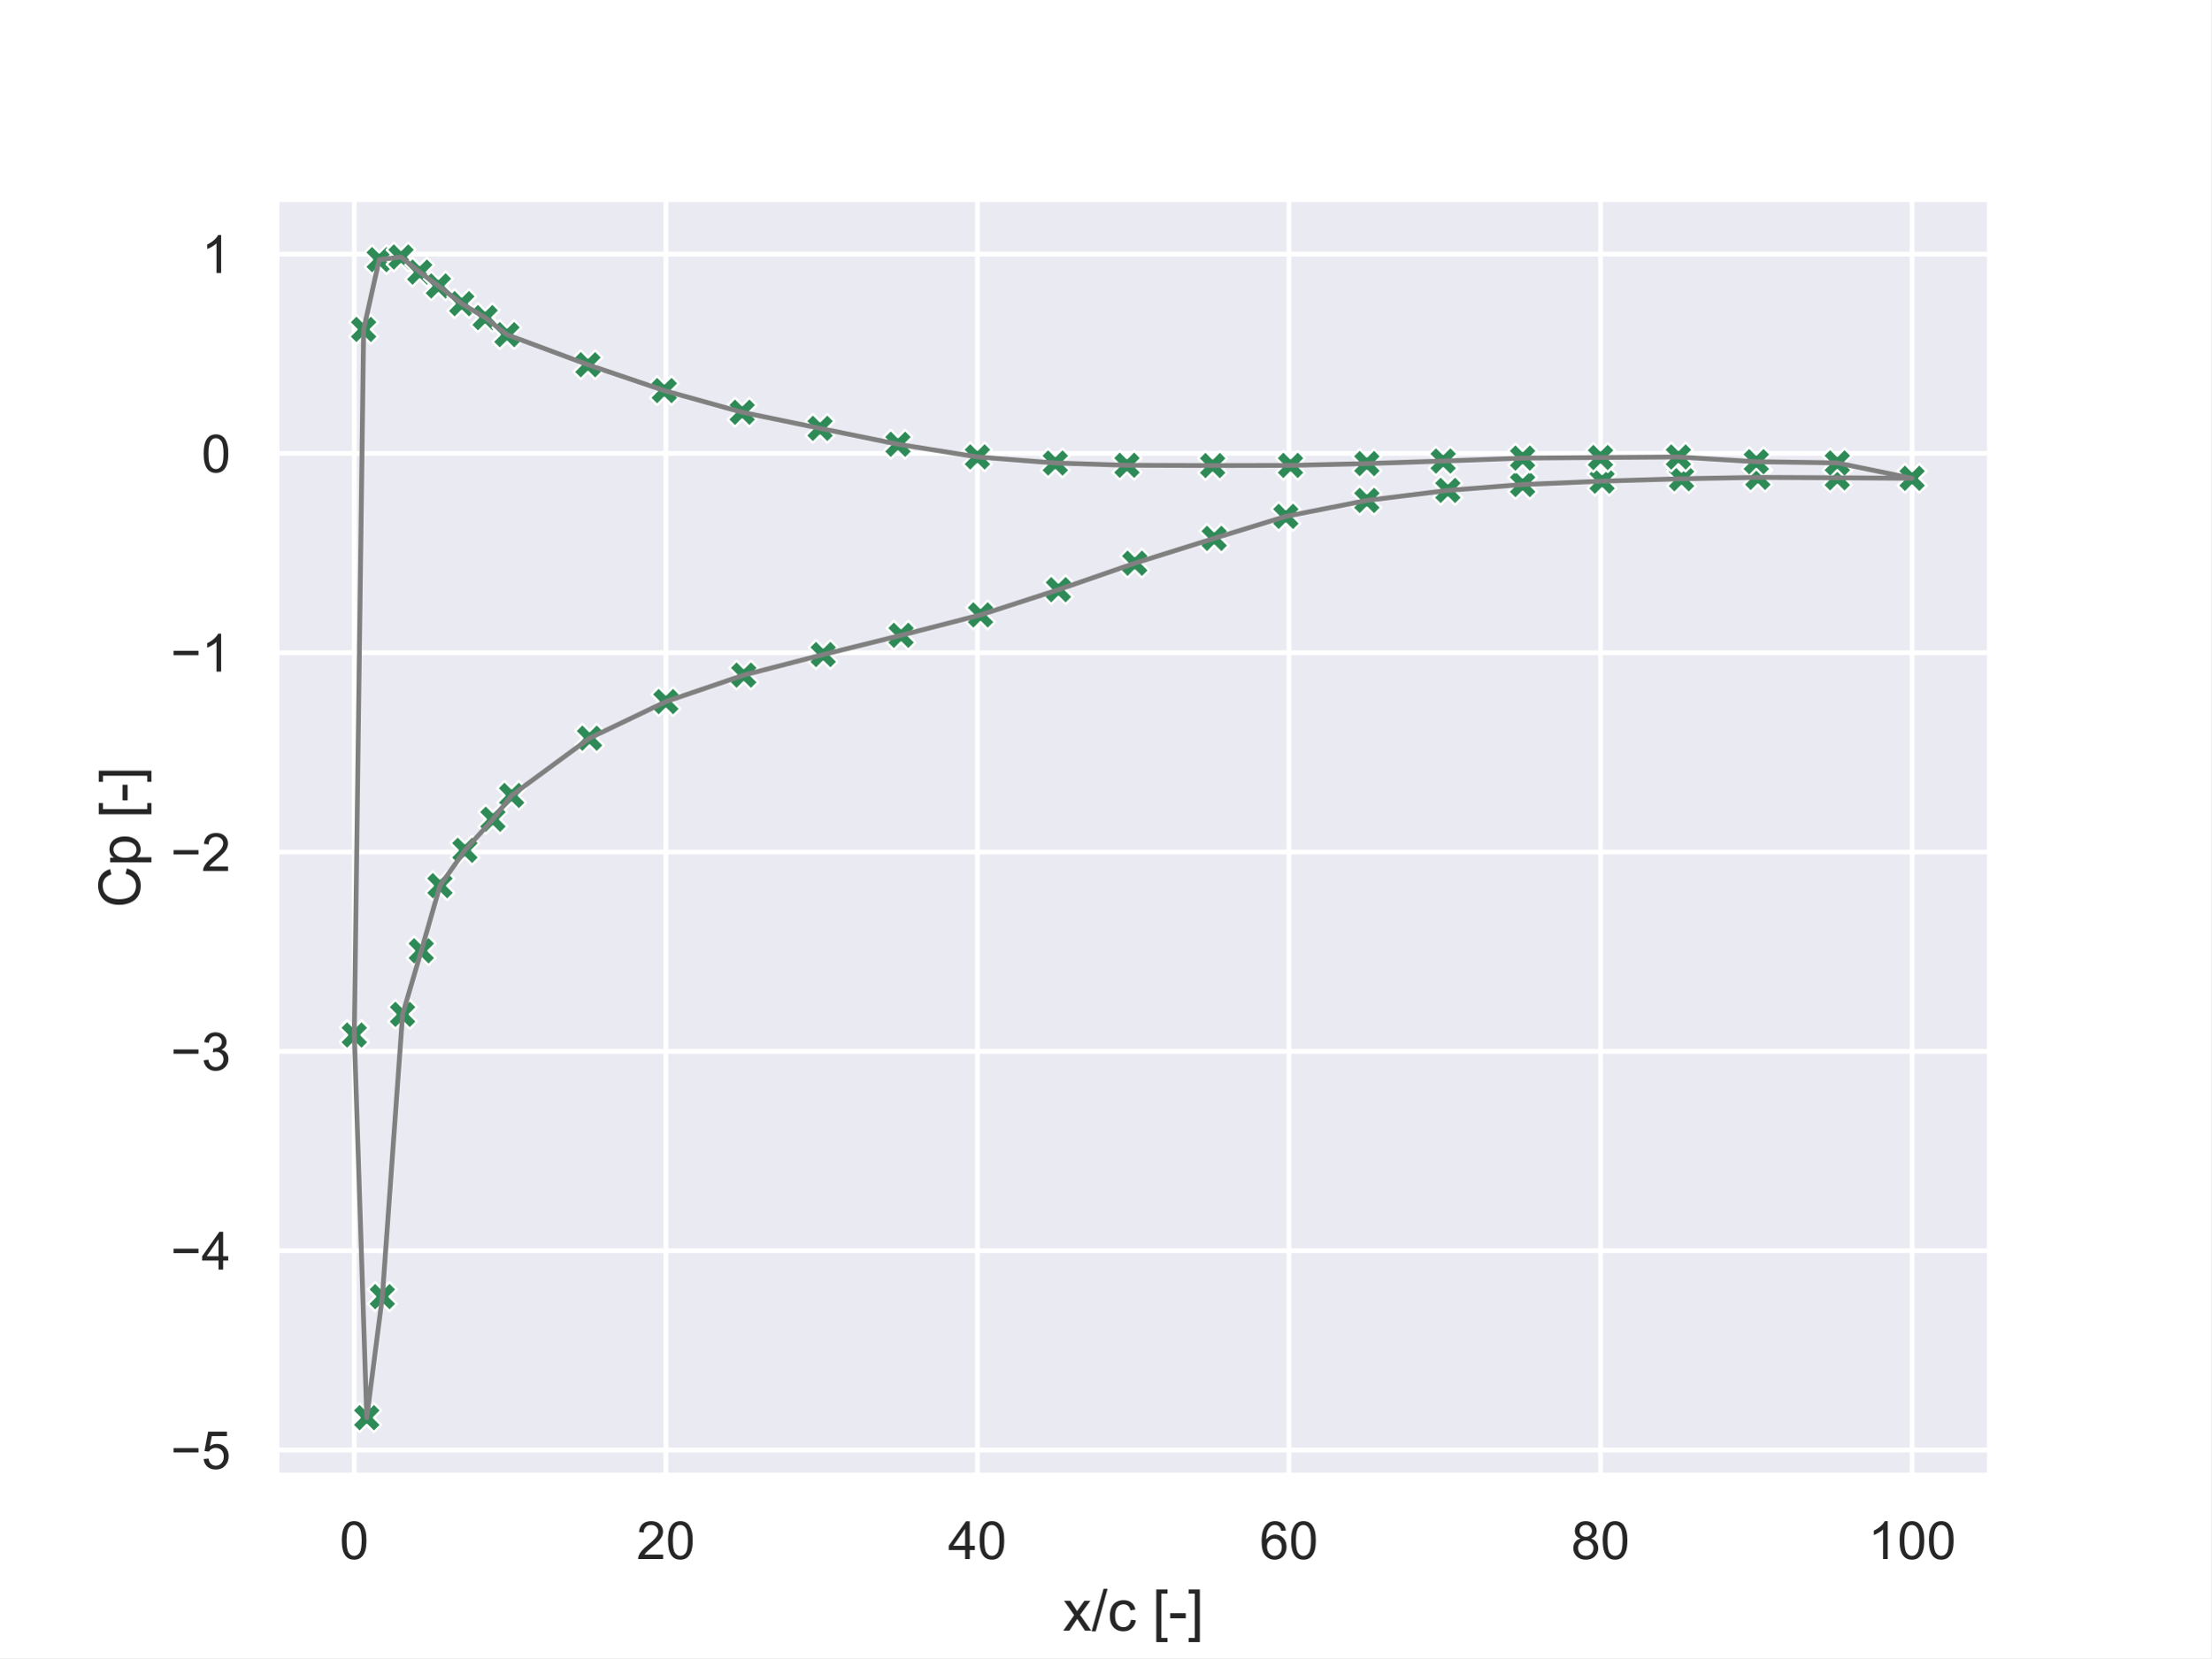
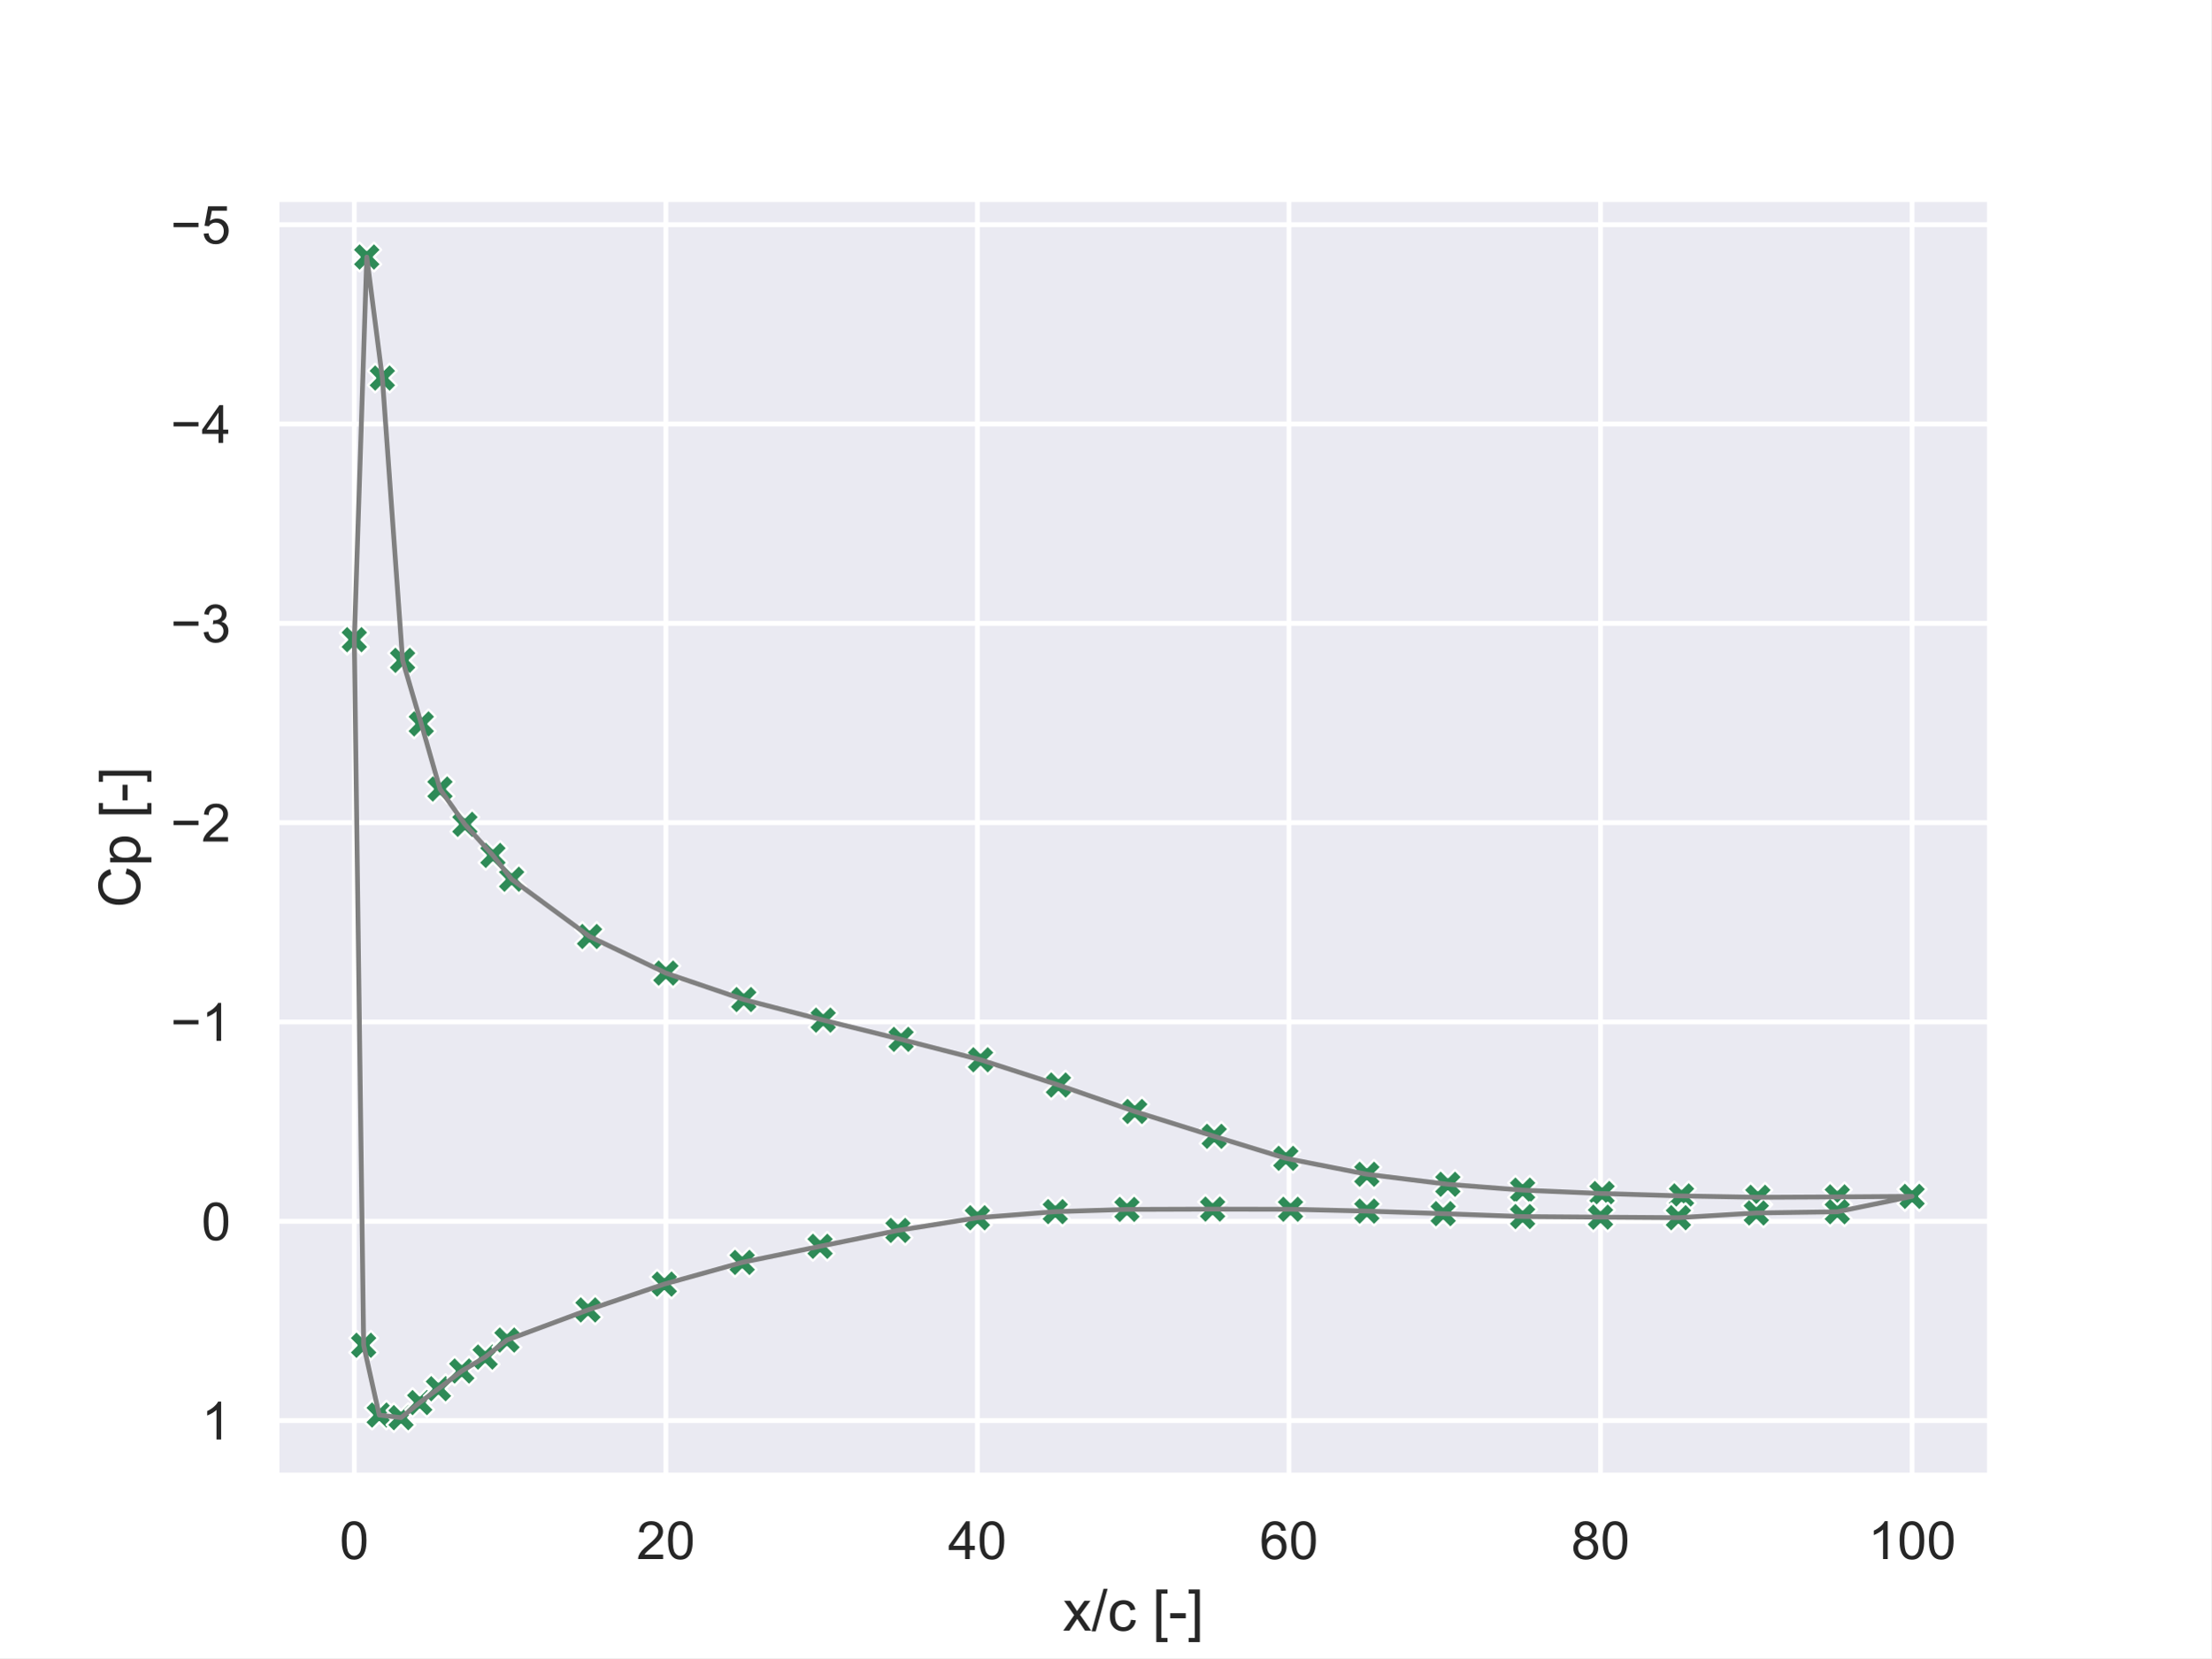
<svg xmlns="http://www.w3.org/2000/svg" xmlns:xlink="http://www.w3.org/1999/xlink" width="460.8pt" height="345.6pt" viewBox="0 0 460.8 345.6" version="1.1">
  <defs>
    <style type="text/css">*{stroke-linejoin: round; stroke-linecap: butt}</style>
  </defs>
  <g id="figure_1">
    <g id="patch_1">
      <path d="M 0 345.6  L 460.8 345.6  L 460.8 0  L 0 0  z " style="fill: #ffffff" />
    </g>
    <g id="axes_1">
      <g id="patch_2">
        <path d="M 57.6 307.584  L 414.72 307.584  L 414.72 41.472  L 57.6 41.472  z " style="fill: #eaeaf2" />
      </g>
      <g id="matplotlib.axis_1">
        <g id="xtick_1">
          <g id="line2d_1">
-             <path d="M 73.833 307.584  L 73.833 41.472  " clip-path="url(#pbe735b0cb4)" style="fill: none; stroke: #ffffff; stroke-linecap: round" />
+             <path d="M 73.833 307.584  L 73.833 41.472  " clip-path="url(#p6b7eba28d1)" style="fill: none; stroke: #ffffff; stroke-linecap: round" />
          </g>
          <g id="text_1">
            <g style="fill: #262626" transform="translate(70.77421 324.9576) scale(0.11 -0.11)">
              <defs>
                <path id="ArialMT-30" d="M 266 2259  Q 266 3072 433 3567  Q 600 4063 929 4331  Q 1259 4600 1759 4600  Q 2128 4600 2406 4451  Q 2684 4303 2865 4023  Q 3047 3744 3150 3342  Q 3253 2941 3253 2259  Q 3253 1453 3087 958  Q 2922 463 2592 192  Q 2263 -78 1759 -78  Q 1097 -78 719 397  Q 266 969 266 2259  z M 844 2259  Q 844 1131 1108 757  Q 1372 384 1759 384  Q 2147 384 2411 759  Q 2675 1134 2675 2259  Q 2675 3391 2411 3762  Q 2147 4134 1753 4134  Q 1366 4134 1134 3806  Q 844 3388 844 2259  z " transform="scale(0.015625)" />
              </defs>
              <use xlink:href="#ArialMT-30" />
            </g>
          </g>
        </g>
        <g id="xtick_2">
          <g id="line2d_2">
-             <path d="M 138.764 307.584  L 138.764 41.472  " clip-path="url(#pbe735b0cb4)" style="fill: none; stroke: #ffffff; stroke-linecap: round" />
+             <path d="M 138.764 307.584  L 138.764 41.472  " clip-path="url(#p6b7eba28d1)" style="fill: none; stroke: #ffffff; stroke-linecap: round" />
          </g>
          <g id="text_2">
            <g style="fill: #262626" transform="translate(132.6466 324.9576) scale(0.11 -0.11)">
              <defs>
                <path id="ArialMT-32" d="M 3222 541  L 3222 0  L 194 0  Q 188 203 259 391  Q 375 700 629 1000  Q 884 1300 1366 1694  Q 2113 2306 2375 2664  Q 2638 3022 2638 3341  Q 2638 3675 2398 3904  Q 2159 4134 1775 4134  Q 1369 4134 1125 3890  Q 881 3647 878 3216  L 300 3275  Q 359 3922 746 4261  Q 1134 4600 1788 4600  Q 2447 4600 2831 4234  Q 3216 3869 3216 3328  Q 3216 3053 3103 2787  Q 2991 2522 2730 2228  Q 2469 1934 1863 1422  Q 1356 997 1212 845  Q 1069 694 975 541  L 3222 541  z " transform="scale(0.015625)" />
              </defs>
              <use xlink:href="#ArialMT-32" />
              <use xlink:href="#ArialMT-30" x="55.615" />
            </g>
          </g>
        </g>
        <g id="xtick_3">
          <g id="line2d_3">
-             <path d="M 203.695 307.584  L 203.695 41.472  " clip-path="url(#pbe735b0cb4)" style="fill: none; stroke: #ffffff; stroke-linecap: round" />
+             <path d="M 203.695 307.584  L 203.695 41.472  " clip-path="url(#p6b7eba28d1)" style="fill: none; stroke: #ffffff; stroke-linecap: round" />
          </g>
          <g id="text_3">
            <g style="fill: #262626" transform="translate(197.5775 324.9576) scale(0.11 -0.11)">
              <defs>
                <path id="ArialMT-34" d="M 2069 0  L 2069 1097  L 81 1097  L 81 1613  L 2172 4581  L 2631 4581  L 2631 1613  L 3250 1613  L 3250 1097  L 2631 1097  L 2631 0  L 2069 0  z M 2069 1613  L 2069 3678  L 634 1613  L 2069 1613  z " transform="scale(0.015625)" />
              </defs>
              <use xlink:href="#ArialMT-34" />
              <use xlink:href="#ArialMT-30" x="55.615" />
            </g>
          </g>
        </g>
        <g id="xtick_4">
          <g id="line2d_4">
-             <path d="M 268.625 307.584  L 268.625 41.472  " clip-path="url(#pbe735b0cb4)" style="fill: none; stroke: #ffffff; stroke-linecap: round" />
+             <path d="M 268.625 307.584  L 268.625 41.472  " clip-path="url(#p6b7eba28d1)" style="fill: none; stroke: #ffffff; stroke-linecap: round" />
          </g>
          <g id="text_4">
            <g style="fill: #262626" transform="translate(262.5084 324.9576) scale(0.11 -0.11)">
              <defs>
                <path id="ArialMT-36" d="M 3184 3459  L 2625 3416  Q 2550 3747 2413 3897  Q 2184 4138 1850 4138  Q 1581 4138 1378 3988  Q 1113 3794 959 3422  Q 806 3050 800 2363  Q 1003 2672 1297 2822  Q 1591 2972 1913 2972  Q 2475 2972 2870 2558  Q 3266 2144 3266 1488  Q 3266 1056 3080 686  Q 2894 316 2569 119  Q 2244 -78 1831 -78  Q 1128 -78 684 439  Q 241 956 241 2144  Q 241 3472 731 4075  Q 1159 4600 1884 4600  Q 2425 4600 2770 4297  Q 3116 3994 3184 3459  z M 888 1484  Q 888 1194 1011 928  Q 1134 663 1356 523  Q 1578 384 1822 384  Q 2178 384 2434 671  Q 2691 959 2691 1453  Q 2691 1928 2437 2201  Q 2184 2475 1800 2475  Q 1419 2475 1153 2201  Q 888 1928 888 1484  z " transform="scale(0.015625)" />
              </defs>
              <use xlink:href="#ArialMT-36" />
              <use xlink:href="#ArialMT-30" x="55.615" />
            </g>
          </g>
        </g>
        <g id="xtick_5">
          <g id="line2d_5">
-             <path d="M 333.556 307.584  L 333.556 41.472  " clip-path="url(#pbe735b0cb4)" style="fill: none; stroke: #ffffff; stroke-linecap: round" />
+             <path d="M 333.556 307.584  L 333.556 41.472  " clip-path="url(#p6b7eba28d1)" style="fill: none; stroke: #ffffff; stroke-linecap: round" />
          </g>
          <g id="text_5">
            <g style="fill: #262626" transform="translate(327.4393 324.9576) scale(0.11 -0.11)">
              <defs>
                <path id="ArialMT-38" d="M 1131 2484  Q 781 2613 612 2850  Q 444 3088 444 3419  Q 444 3919 803 4259  Q 1163 4600 1759 4600  Q 2359 4600 2725 4251  Q 3091 3903 3091 3403  Q 3091 3084 2923 2848  Q 2756 2613 2416 2484  Q 2838 2347 3058 2040  Q 3278 1734 3278 1309  Q 3278 722 2862 322  Q 2447 -78 1769 -78  Q 1091 -78 675 323  Q 259 725 259 1325  Q 259 1772 486 2073  Q 713 2375 1131 2484  z M 1019 3438  Q 1019 3113 1228 2906  Q 1438 2700 1772 2700  Q 2097 2700 2305 2904  Q 2513 3109 2513 3406  Q 2513 3716 2298 3927  Q 2084 4138 1766 4138  Q 1444 4138 1231 3931  Q 1019 3725 1019 3438  z M 838 1322  Q 838 1081 952 856  Q 1066 631 1291 507  Q 1516 384 1775 384  Q 2178 384 2440 643  Q 2703 903 2703 1303  Q 2703 1709 2433 1975  Q 2163 2241 1756 2241  Q 1359 2241 1098 1978  Q 838 1716 838 1322  z " transform="scale(0.015625)" />
              </defs>
              <use xlink:href="#ArialMT-38" />
              <use xlink:href="#ArialMT-30" x="55.615" />
            </g>
          </g>
        </g>
        <g id="xtick_6">
          <g id="line2d_6">
-             <path d="M 398.487 307.584  L 398.487 41.472  " clip-path="url(#pbe735b0cb4)" style="fill: none; stroke: #ffffff; stroke-linecap: round" />
+             <path d="M 398.487 307.584  L 398.487 41.472  " clip-path="url(#p6b7eba28d1)" style="fill: none; stroke: #ffffff; stroke-linecap: round" />
          </g>
          <g id="text_6">
            <g style="fill: #262626" transform="translate(389.3117 324.9576) scale(0.11 -0.11)">
              <defs>
                <path id="ArialMT-31" d="M 2384 0  L 1822 0  L 1822 3584  Q 1619 3391 1289 3197  Q 959 3003 697 2906  L 697 3450  Q 1169 3672 1522 3987  Q 1875 4303 2022 4600  L 2384 4600  L 2384 0  z " transform="scale(0.015625)" />
              </defs>
              <use xlink:href="#ArialMT-31" />
              <use xlink:href="#ArialMT-30" x="55.615" />
              <use xlink:href="#ArialMT-30" x="111.23" />
            </g>
          </g>
        </g>
        <g id="text_7">
          <g style="fill: #262626" transform="translate(221.4947 339.8795) scale(0.12 -0.12)">
            <defs>
              <path id="ArialMT-78" d="M 47 0  L 1259 1725  L 138 3319  L 841 3319  L 1350 2541  Q 1494 2319 1581 2169  Q 1719 2375 1834 2534  L 2394 3319  L 3066 3319  L 1919 1756  L 3153 0  L 2463 0  L 1781 1031  L 1600 1309  L 728 0  L 47 0  z " transform="scale(0.015625)" />
              <path id="ArialMT-2f" d="M 0 -78  L 1328 4659  L 1778 4659  L 453 -78  L 0 -78  z " transform="scale(0.015625)" />
              <path id="ArialMT-63" d="M 2588 1216  L 3141 1144  Q 3050 572 2676 248  Q 2303 -75 1759 -75  Q 1078 -75 664 370  Q 250 816 250 1647  Q 250 2184 428 2587  Q 606 2991 970 3192  Q 1334 3394 1763 3394  Q 2303 3394 2647 3120  Q 2991 2847 3088 2344  L 2541 2259  Q 2463 2594 2264 2762  Q 2066 2931 1784 2931  Q 1359 2931 1093 2626  Q 828 2322 828 1663  Q 828 994 1084 691  Q 1341 388 1753 388  Q 2084 388 2306 591  Q 2528 794 2588 1216  z " transform="scale(0.015625)" />
              <path id="ArialMT-20" transform="scale(0.015625)" />
              <path id="ArialMT-5b" d="M 434 -1272  L 434 4581  L 1675 4581  L 1675 4116  L 997 4116  L 997 -806  L 1675 -806  L 1675 -1272  L 434 -1272  z " transform="scale(0.015625)" />
              <path id="ArialMT-2d" d="M 203 1375  L 203 1941  L 1931 1941  L 1931 1375  L 203 1375  z " transform="scale(0.015625)" />
              <path id="ArialMT-5d" d="M 1363 -1272  L 122 -1272  L 122 -806  L 800 -806  L 800 4116  L 122 4116  L 122 4581  L 1363 4581  L 1363 -1272  z " transform="scale(0.015625)" />
            </defs>
            <use xlink:href="#ArialMT-78" />
            <use xlink:href="#ArialMT-2f" x="50" />
            <use xlink:href="#ArialMT-63" x="77.783" />
            <use xlink:href="#ArialMT-20" x="127.783" />
            <use xlink:href="#ArialMT-5b" x="155.566" />
            <use xlink:href="#ArialMT-2d" x="183.35" />
            <use xlink:href="#ArialMT-5d" x="216.65" />
          </g>
        </g>
      </g>
      <g id="matplotlib.axis_2">
        <g id="ytick_1">
          <g id="line2d_7">
-             <path d="M 57.6 302.228  L 414.72 302.228  " clip-path="url(#pbe735b0cb4)" style="fill: none; stroke: #ffffff; stroke-linecap: round" />
+             <path d="M 57.6 46.828  L 414.72 46.828  " clip-path="url(#p6b7eba28d1)" style="fill: none; stroke: #ffffff; stroke-linecap: round" />
          </g>
          <g id="text_8">
-             <g style="fill: #262626" transform="translate(35.55828 306.1643) scale(0.11 -0.11)">
+             <g style="fill: #262626" transform="translate(35.55828 50.76526) scale(0.11 -0.11)">
              <defs>
                <path id="ArialMT-2212" d="M 3381 1997  L 356 1997  L 356 2522  L 3381 2522  L 3381 1997  z " transform="scale(0.015625)" />
                <path id="ArialMT-35" d="M 266 1200  L 856 1250  Q 922 819 1161 601  Q 1400 384 1738 384  Q 2144 384 2425 690  Q 2706 997 2706 1503  Q 2706 1984 2436 2262  Q 2166 2541 1728 2541  Q 1456 2541 1237 2417  Q 1019 2294 894 2097  L 366 2166  L 809 4519  L 3088 4519  L 3088 3981  L 1259 3981  L 1013 2750  Q 1425 3038 1878 3038  Q 2478 3038 2890 2622  Q 3303 2206 3303 1553  Q 3303 931 2941 478  Q 2500 -78 1738 -78  Q 1113 -78 717 272  Q 322 622 266 1200  z " transform="scale(0.015625)" />
              </defs>
              <use xlink:href="#ArialMT-2212" />
              <use xlink:href="#ArialMT-35" x="58.398" />
            </g>
          </g>
        </g>
        <g id="ytick_2">
          <g id="line2d_8">
-             <path d="M 57.6 260.682  L 414.72 260.682  " clip-path="url(#pbe735b0cb4)" style="fill: none; stroke: #ffffff; stroke-linecap: round" />
+             <path d="M 57.6 88.374  L 414.72 88.374  " clip-path="url(#p6b7eba28d1)" style="fill: none; stroke: #ffffff; stroke-linecap: round" />
          </g>
          <g id="text_9">
-             <g style="fill: #262626" transform="translate(35.55828 264.6187) scale(0.11 -0.11)">
+             <g style="fill: #262626" transform="translate(35.55828 92.31092) scale(0.11 -0.11)">
              <use xlink:href="#ArialMT-2212" />
              <use xlink:href="#ArialMT-34" x="58.398" />
            </g>
          </g>
        </g>
        <g id="ytick_3">
          <g id="line2d_9">
-             <path d="M 57.6 219.136  L 414.72 219.136  " clip-path="url(#pbe735b0cb4)" style="fill: none; stroke: #ffffff; stroke-linecap: round" />
+             <path d="M 57.6 129.92  L 414.72 129.92  " clip-path="url(#p6b7eba28d1)" style="fill: none; stroke: #ffffff; stroke-linecap: round" />
          </g>
          <g id="text_10">
-             <g style="fill: #262626" transform="translate(35.55828 223.073) scale(0.11 -0.11)">
+             <g style="fill: #262626" transform="translate(35.55828 133.8566) scale(0.11 -0.11)">
              <defs>
                <path id="ArialMT-33" d="M 269 1209  L 831 1284  Q 928 806 1161 595  Q 1394 384 1728 384  Q 2125 384 2398 659  Q 2672 934 2672 1341  Q 2672 1728 2419 1979  Q 2166 2231 1775 2231  Q 1616 2231 1378 2169  L 1441 2663  Q 1497 2656 1531 2656  Q 1891 2656 2178 2843  Q 2466 3031 2466 3422  Q 2466 3731 2256 3934  Q 2047 4138 1716 4138  Q 1388 4138 1169 3931  Q 950 3725 888 3313  L 325 3413  Q 428 3978 793 4289  Q 1159 4600 1703 4600  Q 2078 4600 2393 4439  Q 2709 4278 2876 4000  Q 3044 3722 3044 3409  Q 3044 3113 2884 2869  Q 2725 2625 2413 2481  Q 2819 2388 3044 2092  Q 3269 1797 3269 1353  Q 3269 753 2831 336  Q 2394 -81 1725 -81  Q 1122 -81 723 278  Q 325 638 269 1209  z " transform="scale(0.015625)" />
              </defs>
              <use xlink:href="#ArialMT-2212" />
              <use xlink:href="#ArialMT-33" x="58.398" />
            </g>
          </g>
        </g>
        <g id="ytick_4">
          <g id="line2d_10">
-             <path d="M 57.6 177.591  L 414.72 177.591  " clip-path="url(#pbe735b0cb4)" style="fill: none; stroke: #ffffff; stroke-linecap: round" />
+             <path d="M 57.6 171.465  L 414.72 171.465  " clip-path="url(#p6b7eba28d1)" style="fill: none; stroke: #ffffff; stroke-linecap: round" />
          </g>
          <g id="text_11">
-             <g style="fill: #262626" transform="translate(35.55828 181.5273) scale(0.11 -0.11)">
+             <g style="fill: #262626" transform="translate(35.55828 175.4023) scale(0.11 -0.11)">
              <use xlink:href="#ArialMT-2212" />
              <use xlink:href="#ArialMT-32" x="58.398" />
            </g>
          </g>
        </g>
        <g id="ytick_5">
          <g id="line2d_11">
-             <path d="M 57.6 136.045  L 414.72 136.045  " clip-path="url(#pbe735b0cb4)" style="fill: none; stroke: #ffffff; stroke-linecap: round" />
+             <path d="M 57.6 213.011  L 414.72 213.011  " clip-path="url(#p6b7eba28d1)" style="fill: none; stroke: #ffffff; stroke-linecap: round" />
          </g>
          <g id="text_12">
-             <g style="fill: #262626" transform="translate(35.55828 139.9817) scale(0.11 -0.11)">
+             <g style="fill: #262626" transform="translate(35.55828 216.9479) scale(0.11 -0.11)">
              <use xlink:href="#ArialMT-2212" />
              <use xlink:href="#ArialMT-31" x="58.398" />
            </g>
          </g>
        </g>
        <g id="ytick_6">
          <g id="line2d_12">
-             <path d="M 57.6 94.499  L 414.72 94.499  " clip-path="url(#pbe735b0cb4)" style="fill: none; stroke: #ffffff; stroke-linecap: round" />
+             <path d="M 57.6 254.557  L 414.72 254.557  " clip-path="url(#p6b7eba28d1)" style="fill: none; stroke: #ffffff; stroke-linecap: round" />
          </g>
          <g id="text_13">
-             <g style="fill: #262626" transform="translate(41.98297 98.436) scale(0.11 -0.11)">
+             <g style="fill: #262626" transform="translate(41.98297 258.4936) scale(0.11 -0.11)">
              <use xlink:href="#ArialMT-30" />
            </g>
          </g>
        </g>
        <g id="ytick_7">
          <g id="line2d_13">
-             <path d="M 57.6 52.954  L 414.72 52.954  " clip-path="url(#pbe735b0cb4)" style="fill: none; stroke: #ffffff; stroke-linecap: round" />
+             <path d="M 57.6 296.102  L 414.72 296.102  " clip-path="url(#p6b7eba28d1)" style="fill: none; stroke: #ffffff; stroke-linecap: round" />
          </g>
          <g id="text_14">
-             <g style="fill: #262626" transform="translate(41.98297 56.89034) scale(0.11 -0.11)">
+             <g style="fill: #262626" transform="translate(41.98297 300.0393) scale(0.11 -0.11)">
              <use xlink:href="#ArialMT-31" />
            </g>
          </g>
        </g>
        <g id="text_15">
          <g style="fill: #262626" transform="translate(29.17328 189.1961) rotate(-90) scale(0.12 -0.12)">
            <defs>
              <path id="ArialMT-43" d="M 3763 1606  L 4369 1453  Q 4178 706 3683 314  Q 3188 -78 2472 -78  Q 1731 -78 1267 223  Q 803 525 561 1097  Q 319 1669 319 2325  Q 319 3041 592 3573  Q 866 4106 1370 4382  Q 1875 4659 2481 4659  Q 3169 4659 3637 4309  Q 4106 3959 4291 3325  L 3694 3184  Q 3534 3684 3231 3912  Q 2928 4141 2469 4141  Q 1941 4141 1586 3887  Q 1231 3634 1087 3207  Q 944 2781 944 2328  Q 944 1744 1114 1308  Q 1284 872 1643 656  Q 2003 441 2422 441  Q 2931 441 3284 734  Q 3638 1028 3763 1606  z " transform="scale(0.015625)" />
              <path id="ArialMT-70" d="M 422 -1272  L 422 3319  L 934 3319  L 934 2888  Q 1116 3141 1344 3267  Q 1572 3394 1897 3394  Q 2322 3394 2647 3175  Q 2972 2956 3137 2557  Q 3303 2159 3303 1684  Q 3303 1175 3120 767  Q 2938 359 2589 142  Q 2241 -75 1856 -75  Q 1575 -75 1351 44  Q 1128 163 984 344  L 984 -1272  L 422 -1272  z M 931 1641  Q 931 1000 1190 694  Q 1450 388 1819 388  Q 2194 388 2461 705  Q 2728 1022 2728 1688  Q 2728 2322 2467 2637  Q 2206 2953 1844 2953  Q 1484 2953 1207 2617  Q 931 2281 931 1641  z " transform="scale(0.015625)" />
            </defs>
            <use xlink:href="#ArialMT-43" />
            <use xlink:href="#ArialMT-70" x="72.217" />
            <use xlink:href="#ArialMT-20" x="127.832" />
            <use xlink:href="#ArialMT-5b" x="155.615" />
            <use xlink:href="#ArialMT-2d" x="183.398" />
            <use xlink:href="#ArialMT-5d" x="216.699" />
          </g>
        </g>
      </g>
      <g id="PathCollection_1">
        <defs>
-           <path id="m3f6eb5a1f5" d="M -1.5 3  L 0 1.5  L 1.5 3  L 3 1.5  L 1.5 0  L 3 -1.5  L 1.5 -3  L 0 -1.5  L -1.5 -3  L -3 -1.5  L -1.5 0  L -3 1.5  z " style="stroke: #ffffff; stroke-width: 0.48" />
+           <path id="mdab02cd909" d="M -1.5 3  L 0 1.5  L 1.5 3  L 3 1.5  L 1.5 0  L 3 -1.5  L 1.5 -3  L 0 -1.5  L -1.5 -3  L -3 -1.5  L -1.5 0  L -3 1.5  z " style="stroke: #ffffff; stroke-width: 0.48" />
        </defs>
-         <g clip-path="url(#pbe735b0cb4)">
-           <use xlink:href="#m3f6eb5a1f5" x="398.487" y="99.692" style="fill: #2e8b57; stroke: #ffffff; stroke-width: 0.48" />
-           <use xlink:href="#m3f6eb5a1f5" x="382.904" y="99.582" style="fill: #2e8b57; stroke: #ffffff; stroke-width: 0.48" />
-           <use xlink:href="#m3f6eb5a1f5" x="366.346" y="99.497" style="fill: #2e8b57; stroke: #ffffff; stroke-width: 0.48" />
-           <use xlink:href="#m3f6eb5a1f5" x="350.438" y="99.786" style="fill: #2e8b57; stroke: #ffffff; stroke-width: 0.48" />
-           <use xlink:href="#m3f6eb5a1f5" x="333.881" y="100.285" style="fill: #2e8b57; stroke: #ffffff; stroke-width: 0.48" />
-           <use xlink:href="#m3f6eb5a1f5" x="317.324" y="100.99" style="fill: #2e8b57; stroke: #ffffff; stroke-width: 0.48" />
-           <use xlink:href="#m3f6eb5a1f5" x="301.74" y="102.21" style="fill: #2e8b57; stroke: #ffffff; stroke-width: 0.48" />
-           <use xlink:href="#m3f6eb5a1f5" x="284.858" y="104.3" style="fill: #2e8b57; stroke: #ffffff; stroke-width: 0.48" />
-           <use xlink:href="#m3f6eb5a1f5" x="267.976" y="107.623" style="fill: #2e8b57; stroke: #ffffff; stroke-width: 0.48" />
-           <use xlink:href="#m3f6eb5a1f5" x="253.042" y="112.207" style="fill: #2e8b57; stroke: #ffffff; stroke-width: 0.48" />
-           <use xlink:href="#m3f6eb5a1f5" x="236.485" y="117.39" style="fill: #2e8b57; stroke: #ffffff; stroke-width: 0.48" />
-           <use xlink:href="#m3f6eb5a1f5" x="220.577" y="122.906" style="fill: #2e8b57; stroke: #ffffff; stroke-width: 0.48" />
-           <use xlink:href="#m3f6eb5a1f5" x="204.344" y="128.16" style="fill: #2e8b57; stroke: #ffffff; stroke-width: 0.48" />
-           <use xlink:href="#m3f6eb5a1f5" x="187.786" y="132.415" style="fill: #2e8b57; stroke: #ffffff; stroke-width: 0.48" />
-           <use xlink:href="#m3f6eb5a1f5" x="171.554" y="136.43" style="fill: #2e8b57; stroke: #ffffff; stroke-width: 0.48" />
-           <use xlink:href="#m3f6eb5a1f5" x="154.996" y="140.713" style="fill: #2e8b57; stroke: #ffffff; stroke-width: 0.48" />
-           <use xlink:href="#m3f6eb5a1f5" x="138.764" y="146.235" style="fill: #2e8b57; stroke: #ffffff; stroke-width: 0.48" />
-           <use xlink:href="#m3f6eb5a1f5" x="122.856" y="153.864" style="fill: #2e8b57; stroke: #ffffff; stroke-width: 0.48" />
-           <use xlink:href="#m3f6eb5a1f5" x="106.623" y="165.796" style="fill: #2e8b57; stroke: #ffffff; stroke-width: 0.48" />
-           <use xlink:href="#m3f6eb5a1f5" x="102.727" y="170.761" style="fill: #2e8b57; stroke: #ffffff; stroke-width: 0.48" />
-           <use xlink:href="#m3f6eb5a1f5" x="96.883" y="177.236" style="fill: #2e8b57; stroke: #ffffff; stroke-width: 0.48" />
-           <use xlink:href="#m3f6eb5a1f5" x="91.689" y="184.6" style="fill: #2e8b57; stroke: #ffffff; stroke-width: 0.48" />
-           <use xlink:href="#m3f6eb5a1f5" x="87.793" y="198.171" style="fill: #2e8b57; stroke: #ffffff; stroke-width: 0.48" />
-           <use xlink:href="#m3f6eb5a1f5" x="83.897" y="211.425" style="fill: #2e8b57; stroke: #ffffff; stroke-width: 0.48" />
-           <use xlink:href="#m3f6eb5a1f5" x="79.677" y="270.259" style="fill: #2e8b57; stroke: #ffffff; stroke-width: 0.48" />
-           <use xlink:href="#m3f6eb5a1f5" x="76.43" y="295.488" style="fill: #2e8b57; stroke: #ffffff; stroke-width: 0.48" />
-           <use xlink:href="#m3f6eb5a1f5" x="73.833" y="215.604" style="fill: #2e8b57; stroke: #ffffff; stroke-width: 0.48" />
-           <use xlink:href="#m3f6eb5a1f5" x="73.833" y="215.728" style="fill: #2e8b57; stroke: #ffffff; stroke-width: 0.48" />
-           <use xlink:href="#m3f6eb5a1f5" x="75.781" y="68.655" style="fill: #2e8b57; stroke: #ffffff; stroke-width: 0.48" />
-           <use xlink:href="#m3f6eb5a1f5" x="79.027" y="54.114" style="fill: #2e8b57; stroke: #ffffff; stroke-width: 0.48" />
-           <use xlink:href="#m3f6eb5a1f5" x="83.572" y="53.568" style="fill: #2e8b57; stroke: #ffffff; stroke-width: 0.48" />
-           <use xlink:href="#m3f6eb5a1f5" x="87.468" y="56.715" style="fill: #2e8b57; stroke: #ffffff; stroke-width: 0.48" />
-           <use xlink:href="#m3f6eb5a1f5" x="91.364" y="59.597" style="fill: #2e8b57; stroke: #ffffff; stroke-width: 0.48" />
-           <use xlink:href="#m3f6eb5a1f5" x="96.234" y="63.295" style="fill: #2e8b57; stroke: #ffffff; stroke-width: 0.48" />
-           <use xlink:href="#m3f6eb5a1f5" x="101.104" y="66.2" style="fill: #2e8b57; stroke: #ffffff; stroke-width: 0.48" />
-           <use xlink:href="#m3f6eb5a1f5" x="105.649" y="69.745" style="fill: #2e8b57; stroke: #ffffff; stroke-width: 0.48" />
-           <use xlink:href="#m3f6eb5a1f5" x="122.531" y="76.02" style="fill: #2e8b57; stroke: #ffffff; stroke-width: 0.48" />
-           <use xlink:href="#m3f6eb5a1f5" x="138.439" y="81.405" style="fill: #2e8b57; stroke: #ffffff; stroke-width: 0.48" />
-           <use xlink:href="#m3f6eb5a1f5" x="154.672" y="85.926" style="fill: #2e8b57; stroke: #ffffff; stroke-width: 0.48" />
-           <use xlink:href="#m3f6eb5a1f5" x="170.904" y="89.281" style="fill: #2e8b57; stroke: #ffffff; stroke-width: 0.48" />
-           <use xlink:href="#m3f6eb5a1f5" x="187.137" y="92.594" style="fill: #2e8b57; stroke: #ffffff; stroke-width: 0.48" />
-           <use xlink:href="#m3f6eb5a1f5" x="203.695" y="95.233" style="fill: #2e8b57; stroke: #ffffff; stroke-width: 0.48" />
-           <use xlink:href="#m3f6eb5a1f5" x="219.927" y="96.504" style="fill: #2e8b57; stroke: #ffffff; stroke-width: 0.48" />
-           <use xlink:href="#m3f6eb5a1f5" x="234.861" y="96.974" style="fill: #2e8b57; stroke: #ffffff; stroke-width: 0.48" />
-           <use xlink:href="#m3f6eb5a1f5" x="252.717" y="97.034" style="fill: #2e8b57; stroke: #ffffff; stroke-width: 0.48" />
-           <use xlink:href="#m3f6eb5a1f5" x="268.95" y="97.001" style="fill: #2e8b57; stroke: #ffffff; stroke-width: 0.48" />
-           <use xlink:href="#m3f6eb5a1f5" x="284.858" y="96.621" style="fill: #2e8b57; stroke: #ffffff; stroke-width: 0.48" />
-           <use xlink:href="#m3f6eb5a1f5" x="300.766" y="96.092" style="fill: #2e8b57; stroke: #ffffff; stroke-width: 0.48" />
-           <use xlink:href="#m3f6eb5a1f5" x="317.324" y="95.483" style="fill: #2e8b57; stroke: #ffffff; stroke-width: 0.48" />
-           <use xlink:href="#m3f6eb5a1f5" x="333.556" y="95.358" style="fill: #2e8b57; stroke: #ffffff; stroke-width: 0.48" />
-           <use xlink:href="#m3f6eb5a1f5" x="349.789" y="95.248" style="fill: #2e8b57; stroke: #ffffff; stroke-width: 0.48" />
-           <use xlink:href="#m3f6eb5a1f5" x="366.022" y="96.232" style="fill: #2e8b57; stroke: #ffffff; stroke-width: 0.48" />
-           <use xlink:href="#m3f6eb5a1f5" x="382.904" y="96.483" style="fill: #2e8b57; stroke: #ffffff; stroke-width: 0.48" />
-           <use xlink:href="#m3f6eb5a1f5" x="398.487" y="99.692" style="fill: #2e8b57; stroke: #ffffff; stroke-width: 0.48" />
+         <g clip-path="url(#p6b7eba28d1)">
+           <use xlink:href="#mdab02cd909" x="398.487" y="249.364" style="fill: #2e8b57; stroke: #ffffff; stroke-width: 0.48" />
+           <use xlink:href="#mdab02cd909" x="382.904" y="249.474" style="fill: #2e8b57; stroke: #ffffff; stroke-width: 0.48" />
+           <use xlink:href="#mdab02cd909" x="366.346" y="249.559" style="fill: #2e8b57; stroke: #ffffff; stroke-width: 0.48" />
+           <use xlink:href="#mdab02cd909" x="350.438" y="249.27" style="fill: #2e8b57; stroke: #ffffff; stroke-width: 0.48" />
+           <use xlink:href="#mdab02cd909" x="333.881" y="248.771" style="fill: #2e8b57; stroke: #ffffff; stroke-width: 0.48" />
+           <use xlink:href="#mdab02cd909" x="317.324" y="248.066" style="fill: #2e8b57; stroke: #ffffff; stroke-width: 0.48" />
+           <use xlink:href="#mdab02cd909" x="301.74" y="246.846" style="fill: #2e8b57; stroke: #ffffff; stroke-width: 0.48" />
+           <use xlink:href="#mdab02cd909" x="284.858" y="244.756" style="fill: #2e8b57; stroke: #ffffff; stroke-width: 0.48" />
+           <use xlink:href="#mdab02cd909" x="267.976" y="241.433" style="fill: #2e8b57; stroke: #ffffff; stroke-width: 0.48" />
+           <use xlink:href="#mdab02cd909" x="253.042" y="236.849" style="fill: #2e8b57; stroke: #ffffff; stroke-width: 0.48" />
+           <use xlink:href="#mdab02cd909" x="236.485" y="231.666" style="fill: #2e8b57; stroke: #ffffff; stroke-width: 0.48" />
+           <use xlink:href="#mdab02cd909" x="220.577" y="226.15" style="fill: #2e8b57; stroke: #ffffff; stroke-width: 0.48" />
+           <use xlink:href="#mdab02cd909" x="204.344" y="220.896" style="fill: #2e8b57; stroke: #ffffff; stroke-width: 0.48" />
+           <use xlink:href="#mdab02cd909" x="187.786" y="216.641" style="fill: #2e8b57; stroke: #ffffff; stroke-width: 0.48" />
+           <use xlink:href="#mdab02cd909" x="171.554" y="212.626" style="fill: #2e8b57; stroke: #ffffff; stroke-width: 0.48" />
+           <use xlink:href="#mdab02cd909" x="154.996" y="208.343" style="fill: #2e8b57; stroke: #ffffff; stroke-width: 0.48" />
+           <use xlink:href="#mdab02cd909" x="138.764" y="202.821" style="fill: #2e8b57; stroke: #ffffff; stroke-width: 0.48" />
+           <use xlink:href="#mdab02cd909" x="122.856" y="195.192" style="fill: #2e8b57; stroke: #ffffff; stroke-width: 0.48" />
+           <use xlink:href="#mdab02cd909" x="106.623" y="183.26" style="fill: #2e8b57; stroke: #ffffff; stroke-width: 0.48" />
+           <use xlink:href="#mdab02cd909" x="102.727" y="178.295" style="fill: #2e8b57; stroke: #ffffff; stroke-width: 0.48" />
+           <use xlink:href="#mdab02cd909" x="96.883" y="171.82" style="fill: #2e8b57; stroke: #ffffff; stroke-width: 0.48" />
+           <use xlink:href="#mdab02cd909" x="91.689" y="164.456" style="fill: #2e8b57; stroke: #ffffff; stroke-width: 0.48" />
+           <use xlink:href="#mdab02cd909" x="87.793" y="150.885" style="fill: #2e8b57; stroke: #ffffff; stroke-width: 0.48" />
+           <use xlink:href="#mdab02cd909" x="83.897" y="137.631" style="fill: #2e8b57; stroke: #ffffff; stroke-width: 0.48" />
+           <use xlink:href="#mdab02cd909" x="79.677" y="78.797" style="fill: #2e8b57; stroke: #ffffff; stroke-width: 0.48" />
+           <use xlink:href="#mdab02cd909" x="76.43" y="53.568" style="fill: #2e8b57; stroke: #ffffff; stroke-width: 0.48" />
+           <use xlink:href="#mdab02cd909" x="73.833" y="133.452" style="fill: #2e8b57; stroke: #ffffff; stroke-width: 0.48" />
+           <use xlink:href="#mdab02cd909" x="73.833" y="133.328" style="fill: #2e8b57; stroke: #ffffff; stroke-width: 0.48" />
+           <use xlink:href="#mdab02cd909" x="75.781" y="280.401" style="fill: #2e8b57; stroke: #ffffff; stroke-width: 0.48" />
+           <use xlink:href="#mdab02cd909" x="79.027" y="294.942" style="fill: #2e8b57; stroke: #ffffff; stroke-width: 0.48" />
+           <use xlink:href="#mdab02cd909" x="83.572" y="295.488" style="fill: #2e8b57; stroke: #ffffff; stroke-width: 0.48" />
+           <use xlink:href="#mdab02cd909" x="87.468" y="292.341" style="fill: #2e8b57; stroke: #ffffff; stroke-width: 0.48" />
+           <use xlink:href="#mdab02cd909" x="91.364" y="289.459" style="fill: #2e8b57; stroke: #ffffff; stroke-width: 0.48" />
+           <use xlink:href="#mdab02cd909" x="96.234" y="285.761" style="fill: #2e8b57; stroke: #ffffff; stroke-width: 0.48" />
+           <use xlink:href="#mdab02cd909" x="101.104" y="282.856" style="fill: #2e8b57; stroke: #ffffff; stroke-width: 0.48" />
+           <use xlink:href="#mdab02cd909" x="105.649" y="279.311" style="fill: #2e8b57; stroke: #ffffff; stroke-width: 0.48" />
+           <use xlink:href="#mdab02cd909" x="122.531" y="273.036" style="fill: #2e8b57; stroke: #ffffff; stroke-width: 0.48" />
+           <use xlink:href="#mdab02cd909" x="138.439" y="267.651" style="fill: #2e8b57; stroke: #ffffff; stroke-width: 0.48" />
+           <use xlink:href="#mdab02cd909" x="154.672" y="263.13" style="fill: #2e8b57; stroke: #ffffff; stroke-width: 0.48" />
+           <use xlink:href="#mdab02cd909" x="170.904" y="259.775" style="fill: #2e8b57; stroke: #ffffff; stroke-width: 0.48" />
+           <use xlink:href="#mdab02cd909" x="187.137" y="256.462" style="fill: #2e8b57; stroke: #ffffff; stroke-width: 0.48" />
+           <use xlink:href="#mdab02cd909" x="203.695" y="253.823" style="fill: #2e8b57; stroke: #ffffff; stroke-width: 0.48" />
+           <use xlink:href="#mdab02cd909" x="219.927" y="252.552" style="fill: #2e8b57; stroke: #ffffff; stroke-width: 0.48" />
+           <use xlink:href="#mdab02cd909" x="234.861" y="252.082" style="fill: #2e8b57; stroke: #ffffff; stroke-width: 0.48" />
+           <use xlink:href="#mdab02cd909" x="252.717" y="252.022" style="fill: #2e8b57; stroke: #ffffff; stroke-width: 0.48" />
+           <use xlink:href="#mdab02cd909" x="268.95" y="252.055" style="fill: #2e8b57; stroke: #ffffff; stroke-width: 0.48" />
+           <use xlink:href="#mdab02cd909" x="284.858" y="252.435" style="fill: #2e8b57; stroke: #ffffff; stroke-width: 0.48" />
+           <use xlink:href="#mdab02cd909" x="300.766" y="252.964" style="fill: #2e8b57; stroke: #ffffff; stroke-width: 0.48" />
+           <use xlink:href="#mdab02cd909" x="317.324" y="253.573" style="fill: #2e8b57; stroke: #ffffff; stroke-width: 0.48" />
+           <use xlink:href="#mdab02cd909" x="333.556" y="253.698" style="fill: #2e8b57; stroke: #ffffff; stroke-width: 0.48" />
+           <use xlink:href="#mdab02cd909" x="349.789" y="253.808" style="fill: #2e8b57; stroke: #ffffff; stroke-width: 0.48" />
+           <use xlink:href="#mdab02cd909" x="366.022" y="252.824" style="fill: #2e8b57; stroke: #ffffff; stroke-width: 0.48" />
+           <use xlink:href="#mdab02cd909" x="382.904" y="252.573" style="fill: #2e8b57; stroke: #ffffff; stroke-width: 0.48" />
+           <use xlink:href="#mdab02cd909" x="398.487" y="249.364" style="fill: #2e8b57; stroke: #ffffff; stroke-width: 0.48" />
        </g>
      </g>
      <g id="line2d_14">
-         <path d="M 398.487 99.692  L 382.904 99.582  L 366.346 99.497  L 350.438 99.786  L 333.881 100.285  L 317.324 100.99  L 301.74 102.21  L 284.858 104.3  L 267.976 107.623  L 253.042 112.207  L 236.485 117.39  L 220.577 122.906  L 204.344 128.16  L 187.786 132.415  L 171.554 136.43  L 154.996 140.713  L 138.764 146.235  L 122.856 153.864  L 106.623 165.796  L 102.727 170.761  L 96.883 177.236  L 91.689 184.6  L 87.793 198.171  L 83.897 211.425  L 79.677 270.259  L 76.43 295.488  L 73.833 215.604  L 73.833 215.728  L 75.781 68.655  L 79.027 54.114  L 83.572 53.568  L 87.468 56.715  L 91.364 59.597  L 96.234 63.295  L 101.104 66.2  L 105.649 69.745  L 122.531 76.02  L 138.439 81.405  L 154.672 85.926  L 170.904 89.281  L 187.137 92.594  L 203.695 95.233  L 219.927 96.504  L 234.861 96.974  L 252.717 97.034  L 268.95 97.001  L 284.858 96.621  L 300.766 96.092  L 317.324 95.483  L 333.556 95.358  L 349.789 95.248  L 366.022 96.232  L 382.904 96.483  L 398.487 99.692  " clip-path="url(#pbe735b0cb4)" style="fill: none; stroke: #808080; stroke-linecap: round" />
+         <path d="M 398.487 249.364  L 382.904 249.474  L 366.346 249.559  L 350.438 249.27  L 333.881 248.771  L 317.324 248.066  L 301.74 246.846  L 284.858 244.756  L 267.976 241.433  L 253.042 236.849  L 236.485 231.666  L 220.577 226.15  L 204.344 220.896  L 187.786 216.641  L 171.554 212.626  L 154.996 208.343  L 138.764 202.821  L 122.856 195.192  L 106.623 183.26  L 102.727 178.295  L 96.883 171.82  L 91.689 164.456  L 87.793 150.885  L 83.897 137.631  L 79.677 78.797  L 76.43 53.568  L 73.833 133.452  L 73.833 133.328  L 75.781 280.401  L 79.027 294.942  L 83.572 295.488  L 87.468 292.341  L 91.364 289.459  L 96.234 285.761  L 101.104 282.856  L 105.649 279.311  L 122.531 273.036  L 138.439 267.651  L 154.672 263.13  L 170.904 259.775  L 187.137 256.462  L 203.695 253.823  L 219.927 252.552  L 234.861 252.082  L 252.717 252.022  L 268.95 252.055  L 284.858 252.435  L 300.766 252.964  L 317.324 253.573  L 333.556 253.698  L 349.789 253.808  L 366.022 252.824  L 382.904 252.573  L 398.487 249.364  " clip-path="url(#p6b7eba28d1)" style="fill: none; stroke: #808080; stroke-linecap: round" />
      </g>
      <g id="patch_3">
        <path d="M 57.6 307.584  L 57.6 41.472  " style="fill: none; stroke: #ffffff; stroke-width: 1.25; stroke-linejoin: miter; stroke-linecap: square" />
      </g>
      <g id="patch_4">
        <path d="M 414.72 307.584  L 414.72 41.472  " style="fill: none; stroke: #ffffff; stroke-width: 1.25; stroke-linejoin: miter; stroke-linecap: square" />
      </g>
      <g id="patch_5">
        <path d="M 57.6 307.584  L 414.72 307.584  " style="fill: none; stroke: #ffffff; stroke-width: 1.25; stroke-linejoin: miter; stroke-linecap: square" />
      </g>
      <g id="patch_6">
        <path d="M 57.6 41.472  L 414.72 41.472  " style="fill: none; stroke: #ffffff; stroke-width: 1.25; stroke-linejoin: miter; stroke-linecap: square" />
      </g>
    </g>
  </g>
  <defs>
-     <clipPath id="pbe735b0cb4">
+     <clipPath id="p6b7eba28d1">
      <rect x="57.6" y="41.472" width="357.12" height="266.112" />
    </clipPath>
  </defs>
</svg>
